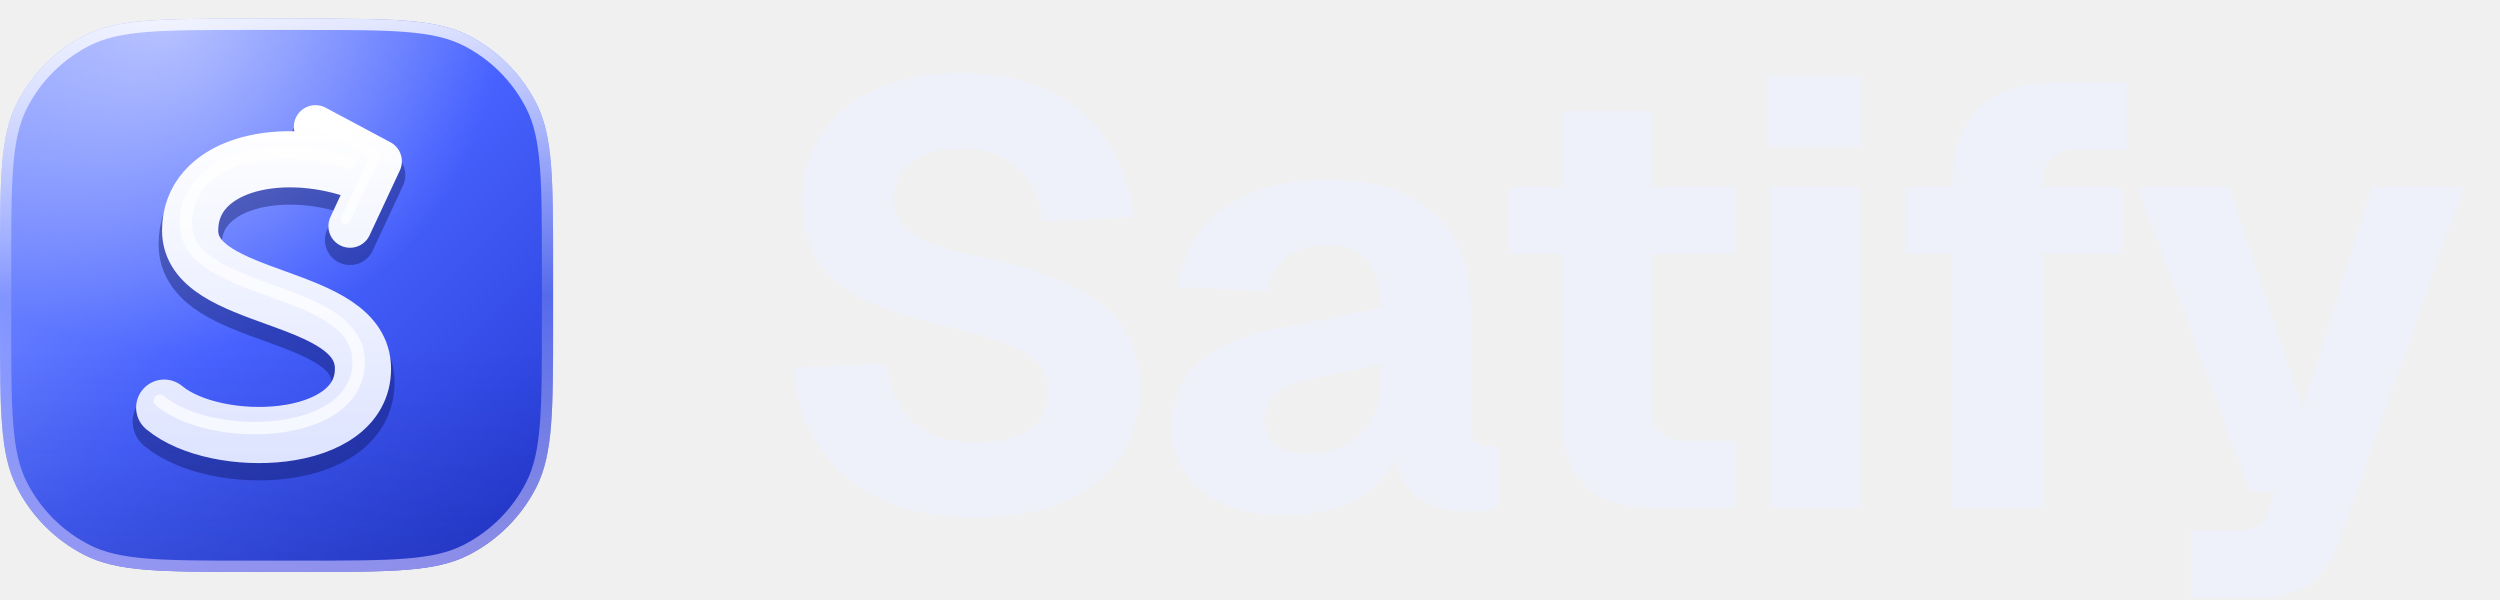
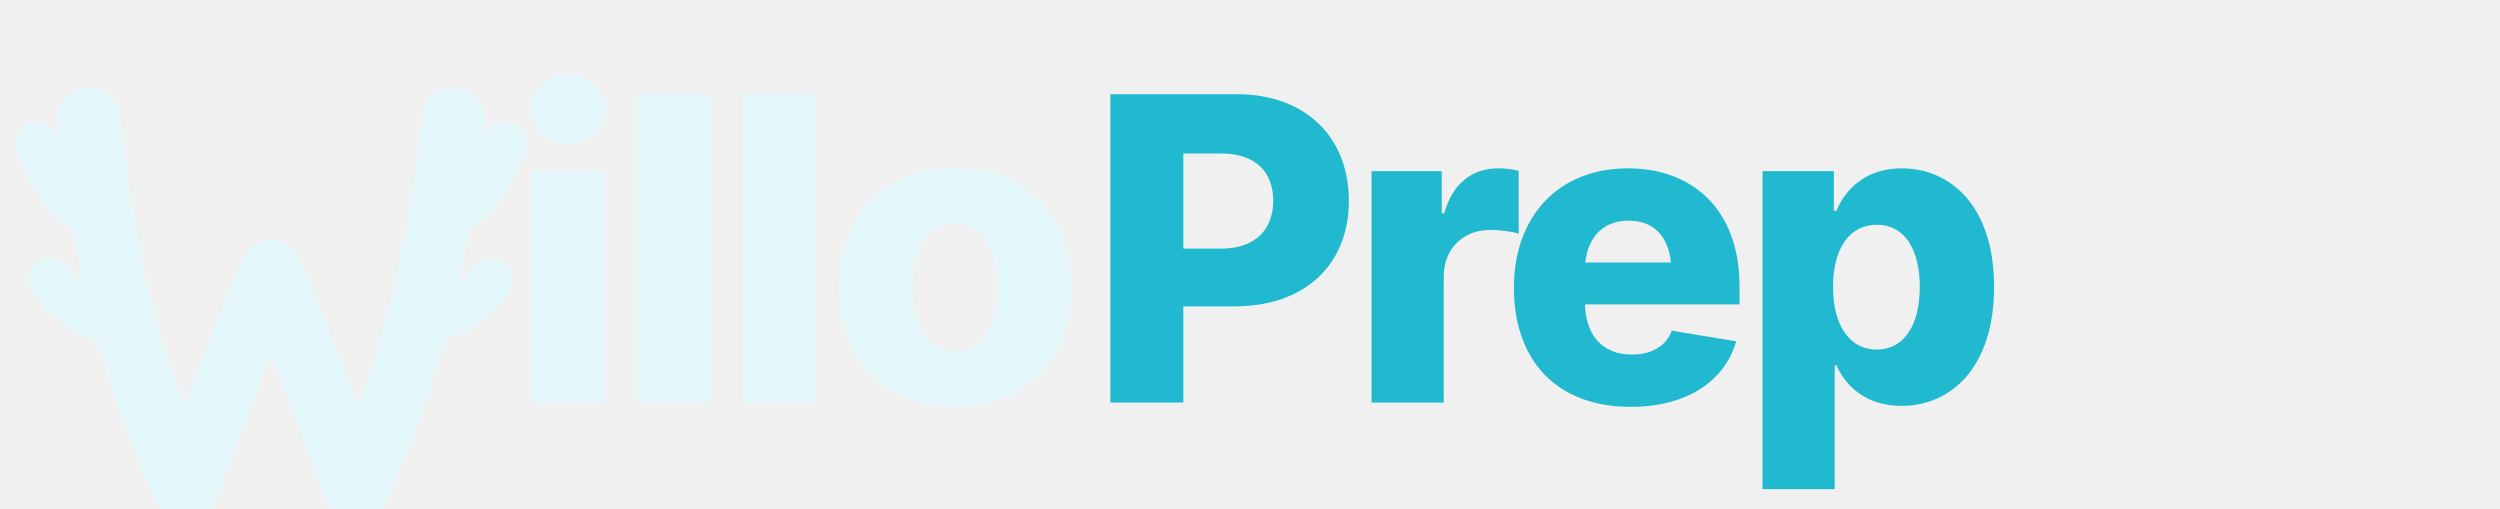
- <svg xmlns="http://www.w3.org/2000/svg" viewBox="0 0 267 64" width="267" height="64" role="img" aria-label="Satify">
-   <g transform="translate(0 2) scale(0.923)">
-     <defs>
-       <linearGradient id="mdark-bg" x1="0" y1="0" x2="1" y2="1">
-         <stop offset="0" stop-color="#8A9DFF" />
-         <stop offset=".5" stop-color="#4762FF" />
-         <stop offset="1" stop-color="#2236CF" />
-       </linearGradient>
-       <radialGradient id="mdark-glow" cx=".3" cy="0" r="1">
-         <stop offset="0" stop-color="#fff" stop-opacity="0.48" />
-         <stop offset=".6" stop-color="#fff" stop-opacity="0" />
-       </radialGradient>
-       <linearGradient id="mdark-edge" x1="0" y1="0" x2="0" y2="1">
-         <stop offset=".6" stop-color="#0A1260" stop-opacity="0" />
-         <stop offset="1" stop-color="#0A1260" stop-opacity="0.18" />
-       </linearGradient>
-       <linearGradient id="mdark-rim" x1="0" y1="0" x2="0" y2="1">
-         <stop offset="0" stop-color="#fff" stop-opacity="0.8" />
-         <stop offset=".5" stop-color="#fff" stop-opacity="0.16" />
-         <stop offset="1" stop-color="#C9C0FF" stop-opacity="0.64" />
-       </linearGradient>
-       <linearGradient id="mdark-sym" gradientUnits="userSpaceOnUse" x1="0" y1="12" x2="0" y2="52">
-         <stop offset="0" stop-color="#FFFFFF" />
-         <stop offset="1" stop-color="#DDE3FF" />
-       </linearGradient>
-       <clipPath id="mdark-sq">
-         <path d="M35.33 0c10.04 0 15.05 0 18.89 1.95a17.92 17.92 0 0 1 7.83 7.83c1.95 3.83 1.95 8.85 1.95 18.89L64 35.33c0 10.04 0 15.05 -1.95 18.89a17.92 17.92 0 0 1 -7.83 7.83c-3.83 1.95 -8.85 1.95 -18.89 1.95L28.67 64c-10.04 0 -15.05 0 -18.89 -1.95a17.92 17.92 0 0 1 -7.83 -7.83c-1.95 -3.83 -1.95 -8.85 -1.95 -18.89L0 28.67c0 -10.04 0 -15.05 1.95 -18.89a17.92 17.92 0 0 1 7.83 -7.83c3.83 -1.95 8.85 -1.95 18.89 -1.95Z" />
-       </clipPath>
-     </defs>
-     <path d="M35.33 0c10.04 0 15.05 0 18.89 1.95a17.92 17.92 0 0 1 7.83 7.83c1.95 3.83 1.95 8.85 1.95 18.89L64 35.33c0 10.04 0 15.05 -1.95 18.89a17.92 17.92 0 0 1 -7.83 7.83c-3.83 1.95 -8.85 1.95 -18.89 1.95L28.67 64c-10.04 0 -15.05 0 -18.89 -1.95a17.92 17.92 0 0 1 -7.83 -7.83c-1.95 -3.83 -1.95 -8.85 -1.95 -18.89L0 28.67c0 -10.04 0 -15.05 1.95 -18.89a17.92 17.92 0 0 1 7.83 -7.83c3.83 -1.95 8.85 -1.95 18.89 -1.95Z" fill="url(#mdark-bg)" />
-     <path d="M35.33 0c10.04 0 15.05 0 18.89 1.95a17.92 17.92 0 0 1 7.83 7.83c1.95 3.83 1.95 8.85 1.95 18.89L64 35.33c0 10.04 0 15.05 -1.95 18.89a17.92 17.92 0 0 1 -7.83 7.83c-3.83 1.95 -8.85 1.95 -18.89 1.95L28.67 64c-10.04 0 -15.05 0 -18.89 -1.95a17.92 17.92 0 0 1 -7.83 -7.83c-1.95 -3.83 -1.95 -8.85 -1.95 -18.89L0 28.67c0 -10.04 0 -15.05 1.95 -18.89a17.92 17.92 0 0 1 7.83 -7.83c3.83 -1.95 8.85 -1.95 18.89 -1.95Z" fill="url(#mdark-glow)" />
-     <path d="M35.33 0c10.04 0 15.05 0 18.89 1.95a17.92 17.92 0 0 1 7.83 7.83c1.95 3.83 1.95 8.85 1.95 18.89L64 35.33c0 10.04 0 15.05 -1.95 18.89a17.92 17.92 0 0 1 -7.83 7.83c-3.83 1.95 -8.85 1.95 -18.89 1.95L28.67 64c-10.04 0 -15.05 0 -18.89 -1.95a17.92 17.92 0 0 1 -7.83 -7.83c-1.95 -3.83 -1.95 -8.85 -1.95 -18.89L0 28.67c0 -10.04 0 -15.05 1.95 -18.89a17.92 17.92 0 0 1 7.83 -7.83c3.83 -1.95 8.85 -1.95 18.89 -1.95Z" fill="url(#mdark-edge)" />
-     <path d="M35.33 0c10.04 0 15.05 0 18.89 1.95a17.92 17.92 0 0 1 7.83 7.83c1.95 3.83 1.95 8.85 1.95 18.89L64 35.33c0 10.04 0 15.05 -1.95 18.89a17.92 17.92 0 0 1 -7.83 7.83c-3.83 1.95 -8.85 1.95 -18.89 1.95L28.67 64c-10.04 0 -15.05 0 -18.89 -1.95a17.92 17.92 0 0 1 -7.83 -7.83c-1.95 -3.83 -1.95 -8.85 -1.95 -18.89L0 28.67c0 -10.04 0 -15.05 1.95 -18.89a17.92 17.92 0 0 1 7.83 -7.83c3.83 -1.95 8.85 -1.95 18.89 -1.95Z" fill="none" stroke="url(#mdark-rim)" stroke-width="2.6" clip-path="url(#mdark-sq)" />
-     <g>
-       <path d="M19 45C25 50 42 49.5 42 40.5C42 31.5 22 33 22 24.5C22 17 32 14.5 41 17.5" fill="none" stroke="#0A1255" stroke-opacity="0.4" stroke-width="7.3" stroke-linecap="round" stroke-linejoin="round" transform="translate(0 1.6)" />
-       <path d="M36.5 12.5L44 16.5L40.5 24" fill="none" stroke="#0A1255" stroke-opacity="0.4" stroke-width="5.8" stroke-linecap="round" stroke-linejoin="round" transform="translate(0 1.6)" />
-       <path d="M19 45C25 50 42 49.5 42 40.5C42 31.5 22 33 22 24.5C22 17 32 14.5 41 17.5" fill="none" stroke="url(#mdark-sym)" stroke-width="6.5" stroke-linecap="round" stroke-linejoin="round" />
-       <path d="M36.5 12.5L44 16.5L40.5 24" fill="none" stroke="url(#mdark-sym)" stroke-width="5" stroke-linecap="round" stroke-linejoin="round" />
-       <path d="M19 45C25 50 42 49.5 42 40.5C42 31.5 22 33 22 24.5C22 17 32 14.5 41 17.5" fill="none" stroke="#fff" stroke-opacity=".7" stroke-width="1.43" stroke-linecap="round" stroke-linejoin="round" transform="translate(-.5 -.8)" />
-       <path d="M36.5 12.5L44 16.5L40.5 24" fill="none" stroke="#fff" stroke-opacity=".7" stroke-width="1.1" stroke-linecap="round" stroke-linejoin="round" transform="translate(-.5 -.8)" />
-     </g>
+ <svg xmlns="http://www.w3.org/2000/svg" width="236" height="48" viewBox="0 0 236 48">
+   <g transform="translate(0 4) scale(0.8)" fill="none" stroke-linecap="round" stroke-linejoin="round">
+     <path d="M10.5 9 Q13 34 22 53 Q27 39 32 27 Q37 39 42 53 Q51 34 53.5 9" stroke="#E4F7FA" stroke-width="7.4" />
+     <path d="M11.8 21 Q6.5 18.5 4.5 12" stroke="#E4F7FA" stroke-width="5.2" />
+     <path d="M52.2 21 Q57.5 18.5 59.5 12" stroke="#E4F7FA" stroke-width="5.2" />
+     <path d="M14.6 33 Q9 32.5 6 28" stroke="#E4F7FA" stroke-width="5.2" />
+     <path d="M49.4 33 Q55 32.5 58 28" stroke="#E4F7FA" stroke-width="5.2" />
  </g>
-   <path fill="#EEF0FA" transform="translate(81.47 54.26)" d="M22.72 1.02Q16.83 1.02 12.61-0.96Q8.38-2.94 6.02-6.53Q3.65-10.11 3.33-14.98L13.12-15.42Q13.50-12.74 14.69-10.85Q15.87-8.96 17.89-8Q19.90-7.04 22.85-7.04Q25.28-7.04 26.98-7.62Q28.67-8.19 29.57-9.38Q30.46-10.56 30.46-12.29Q30.46-13.89 29.70-15.07Q28.93-16.26 26.75-17.25Q24.58-18.24 20.35-19.20Q14.53-20.54 10.98-22.21Q7.42-23.87 5.82-26.40Q4.22-28.93 4.22-32.77Q4.22-36.86 6.24-39.94Q8.26-43.01 12.10-44.74Q15.94-46.46 21.25-46.46Q26.88-46.46 30.78-44.48Q34.69-42.50 36.90-39.04Q39.10-35.58 39.55-31.10L29.82-30.59Q29.63-32.96 28.54-34.72Q27.46-36.48 25.60-37.44Q23.74-38.40 21.12-38.40Q17.79-38.40 15.90-36.93Q14.02-35.46 14.02-33.09Q14.02-31.42 14.88-30.30Q15.74-29.18 17.76-28.35Q19.78-27.52 23.49-26.75Q29.82-25.47 33.50-23.52Q37.18-21.57 38.72-18.88Q40.26-16.19 40.26-12.74Q40.26-8.51 38.11-5.41Q35.97-2.30 32.03-0.64Q28.10 1.02 22.72 1.02M55.74 0.77Q50.43 0.77 47.07-1.70Q43.71-4.16 43.71-8.58Q43.71-13.12 46.56-15.58Q49.41-18.05 54.98-19.20L66.05-21.38Q66.05-24.70 64.54-26.40Q63.04-28.10 60.22-28.10Q57.47-28.10 55.94-26.85Q54.40-25.60 53.95-23.17L44.29-23.62Q45.25-29.25 49.38-32.16Q53.50-35.07 60.22-35.07Q67.90-35.07 71.78-31.42Q75.65-27.78 75.65-20.74L75.65-9.02Q75.65-7.55 76.13-7.07Q76.61-6.59 77.57-6.59L78.53-6.59L78.53 0Q78.08 0.13 77.09 0.26Q76.10 0.38 75.14 0.38Q73.09 0.38 71.33-0.32Q69.57-1.02 68.48-2.72Q67.39-4.42 67.39-7.55L68.22-6.91Q67.58-4.61 65.95-2.88Q64.32-1.15 61.73-0.19Q59.14 0.77 55.74 0.77M58.05-5.82Q60.42-5.82 62.21-6.75Q64-7.68 65.02-9.47Q66.05-11.26 66.05-13.70L66.05-15.36L58.24-13.70Q55.94-13.25 54.75-12.19Q53.57-11.14 53.57-9.47Q53.57-7.74 54.72-6.78Q55.87-5.82 58.05-5.82M103.87 0L95.55 0Q90.24 0 87.74-2.46Q85.25-4.93 85.25-10.30L85.25-42.37L94.85-42.37L94.85-11.46Q94.85-8.96 95.90-8.06Q96.96-7.17 99.07-7.17L103.87-7.17L103.87 0M103.87-27.14L79.74-27.14L79.74-34.30L103.87-34.30M117.18 0L107.58 0L107.58-34.30L117.18-34.30L117.18 0M117.31-38.53L107.39-38.53L107.39-46.21L117.31-46.21M136.64 0L127.04 0L127.04-34.75Q127.04-39.81 129.79-42.62Q132.54-45.44 138.30-45.44L145.66-45.44L145.66-38.27L140.42-38.27Q138.43-38.27 137.54-37.28Q136.64-36.29 136.64-34.30L136.64 0M145.15-27.14L122.05-27.14L122.05-34.30L145.15-34.30M159.04 9.60L152.51 9.60L152.51 2.43L157.06 2.43Q158.72 2.43 159.52 1.95Q160.32 1.47 160.77 0.26L161.47-1.73L158.85-1.73L146.82-34.30L156.61-34.30L164.48-10.69L171.84-34.30L181.63-34.30L168.45 3.26Q167.30 6.66 165.12 8.13Q162.94 9.60 159.04 9.60" />
+   <text x="48" y="38" font-family="'Plus Jakarta Sans', 'Inter', system-ui, sans-serif" font-weight="800" font-size="40" letter-spacing="-1.4" fill="#E4F7FA">illo<tspan fill="#20B9D0">Prep</tspan>
+   </text>
</svg>
